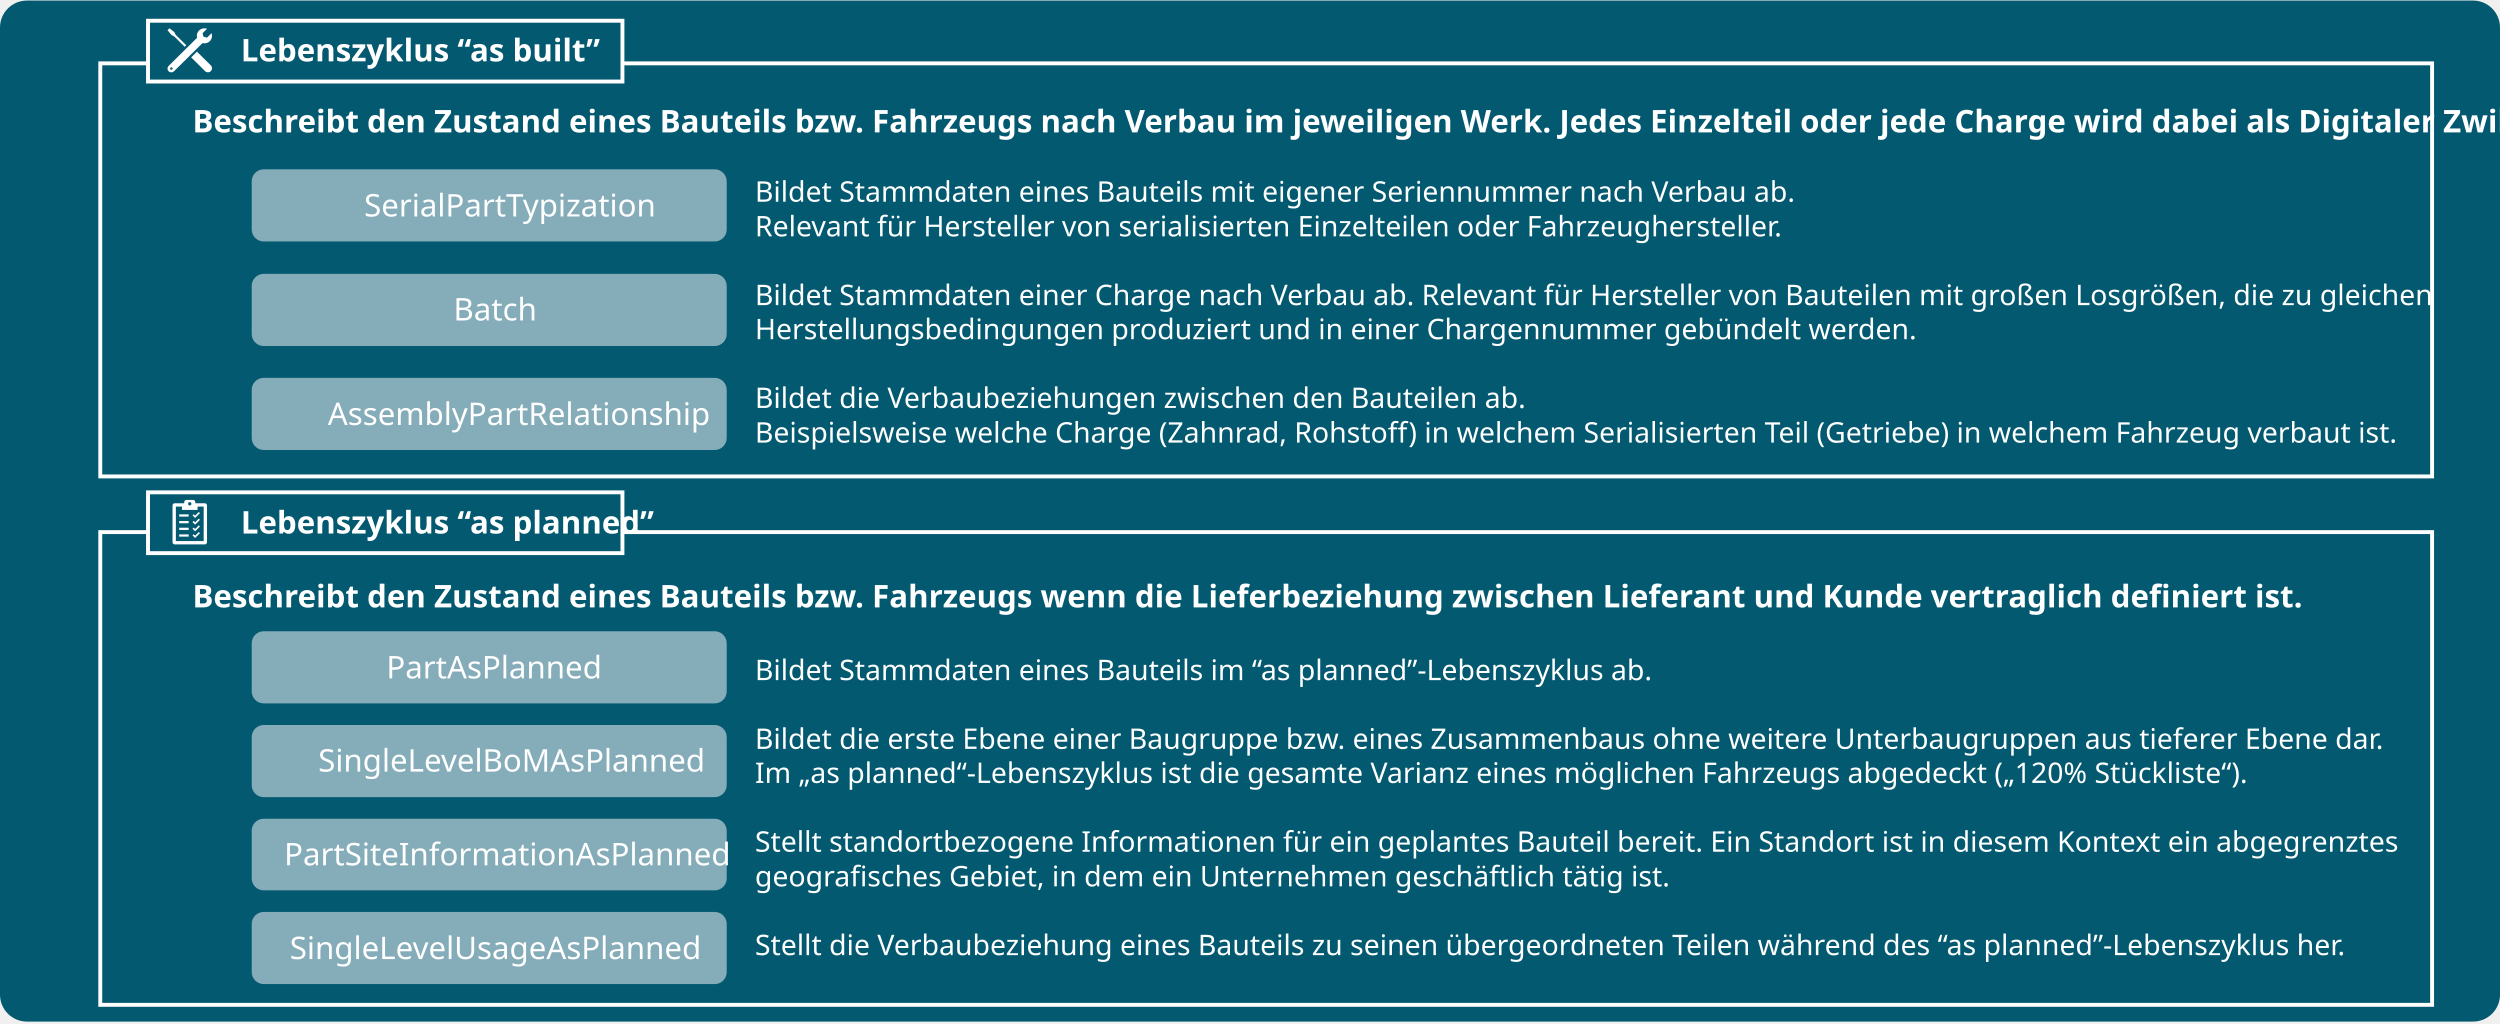
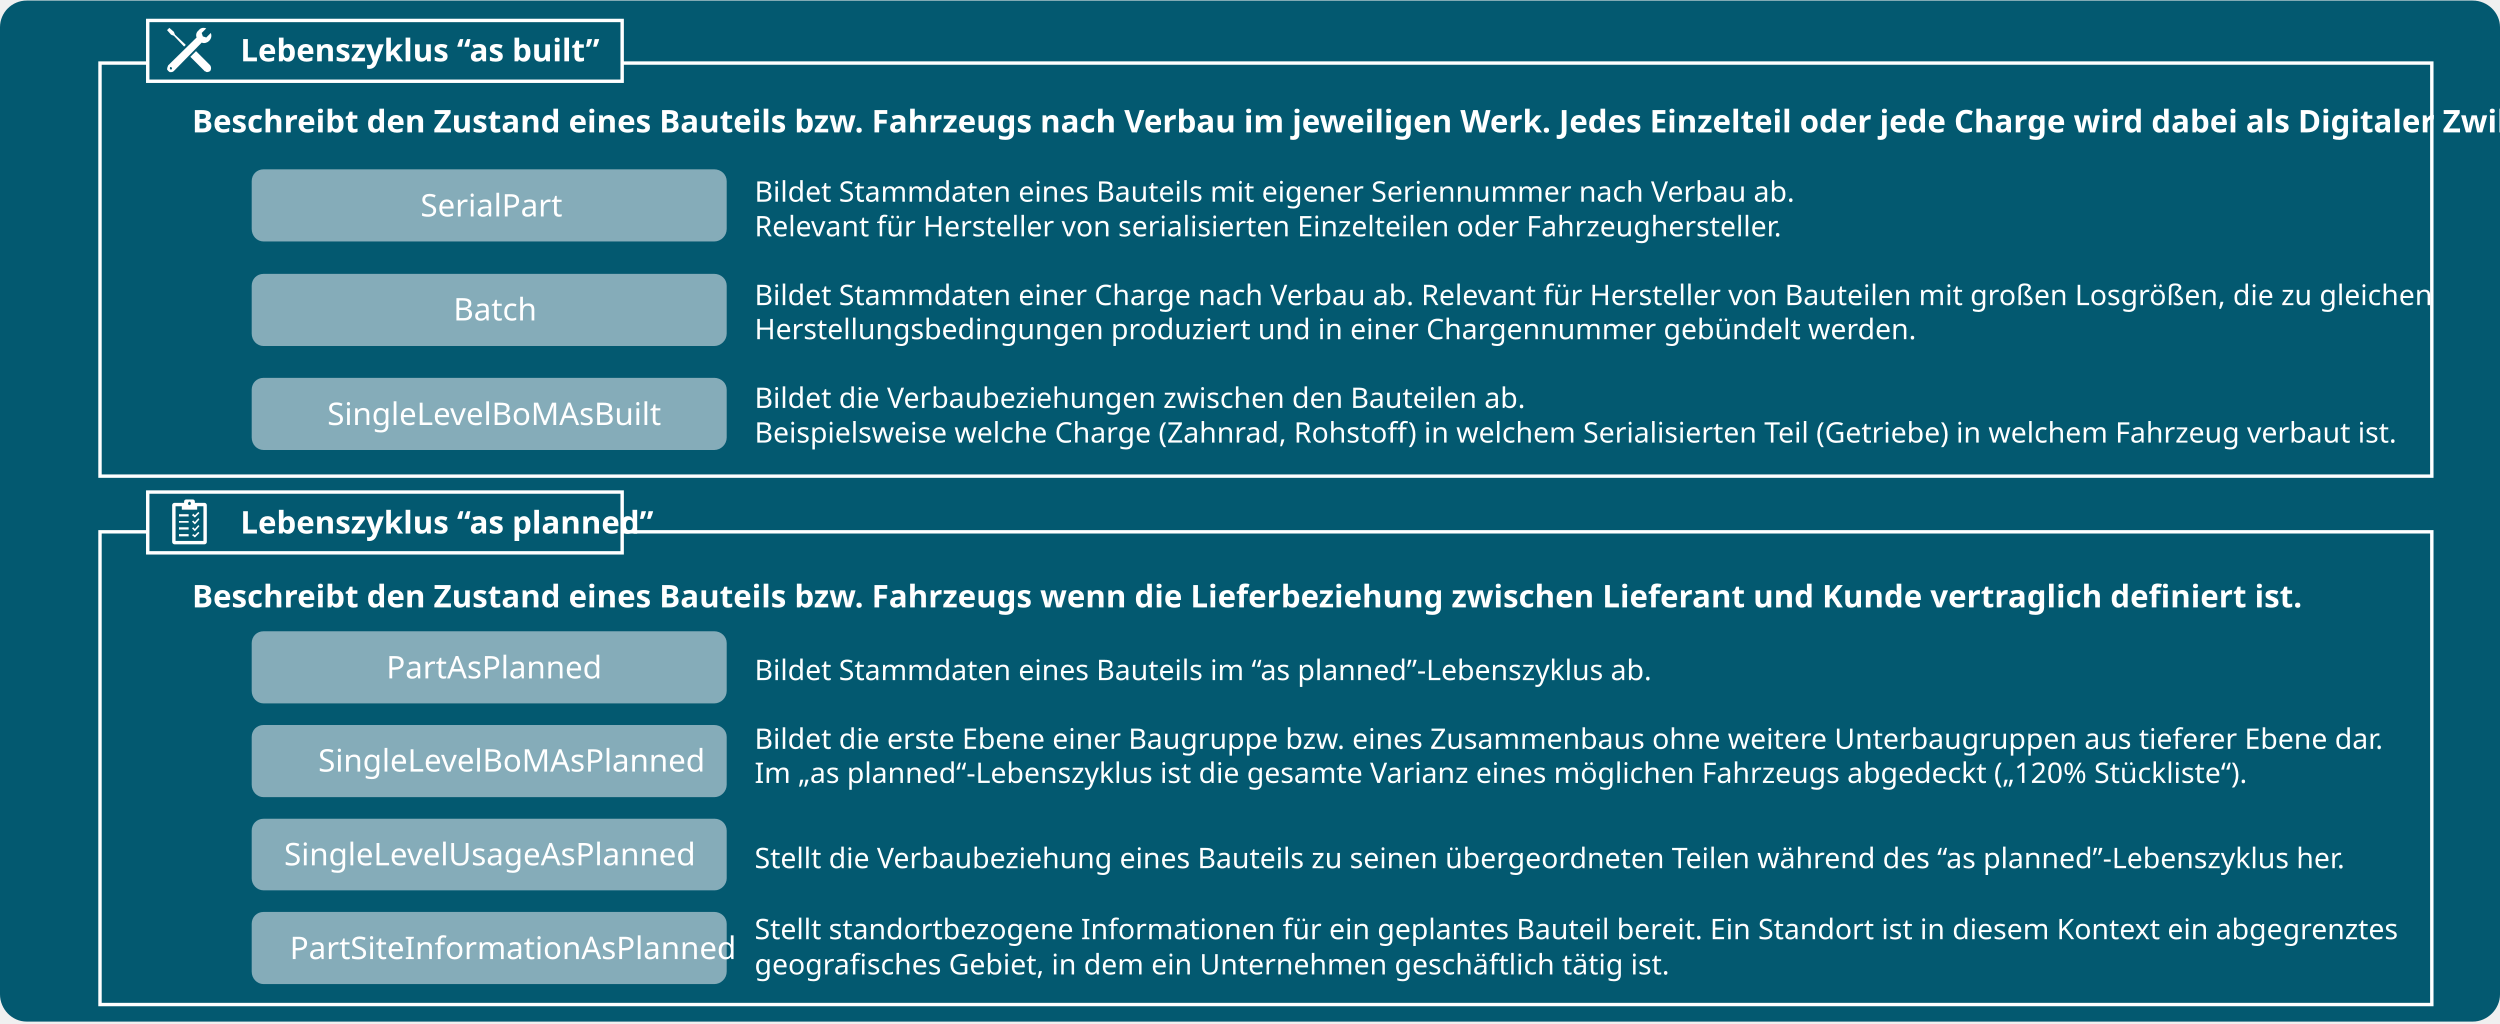
- <svg xmlns="http://www.w3.org/2000/svg" width="4400" height="1801" xml:space="preserve" overflow="hidden">
+ <svg xmlns="http://www.w3.org/2000/svg" width="4400" height="1801">
+   <style>.desc{fill:#ffffff;font-family:sans-serif;font-weight:400;font-size:50px;}</style>
  <g clip-path="url(#clip0)" transform="translate(0 -412)">
-     <path d="M0 460.407C-8.75279e-15 434.225 21.225 413 47.407 413L4352.59 413C4378.78 413 4400 434.225 4400 460.407L4400 2162.59C4400 2188.78 4378.78 2210 4352.59 2210L47.407 2210C21.225 2210 0 2188.78 0 2162.59Z" fill="#035970" />
-     <text fill="#FFFFFF" font-family="Arial Narrow,sans-serif" font-weight="700" font-size="55" transform="translate(338.69 645)">Beschreibt den Zustand eines Bauteils bzw. Fahrzeugs nach Verbau im jeweiligen Werk. Jedes Einzelteil oder jede Charge wird dabei als Digitaler Zwilling abgebildet.</text>
-     <text fill="#FFFFFF" font-family="sans-serif" font-weight="400" font-size="50" transform="translate(1328.69 767)">Bildet Stammdaten eines Bauteils mit eigener Seriennummer nach Verbau ab. </text>
-     <text fill="#FFFFFF" font-family="sans-serif" font-weight="400" font-size="50" transform="translate(1328.69 828)">Relevant für Hersteller von serialisierten Einzelteilen oder Fahrzeughersteller.</text>
-     <text fill="#FFFFFF" font-family="sans-serif" font-weight="400" font-size="50" transform="translate(1328.69 949)">Bildet Stammdaten einer Charge nach Verbau ab. Relevant für Hersteller von Bauteilen mit großen Losgrößen, die zu gleichen </text>
-     <text fill="#FFFFFF" font-family="sans-serif" font-weight="400" font-size="50" transform="translate(1328.69 1009)">Herstellungsbedingungen produziert und in einer Chargennummer gebündelt werden.</text>
-     <text fill="#FFFFFF" font-family="sans-serif" font-weight="400" font-size="50" transform="translate(1328.69 1130)">Bildet die Verbaubeziehungen zwischen den Bauteilen ab. </text>
-     <text fill="#FFFFFF" font-family="sans-serif" font-weight="400" font-size="50" transform="translate(1328.69 1191)">Beispielsweise welche Charge (Zahnrad, Rohstoff) in welchem Serialisierten Teil (Getriebe) in welchem Fahrzeug verbaut ist. </text>
-     <text fill="#FFFFFF" font-family="Arial Narrow,sans-serif" font-weight="700" font-size="55" transform="translate(338.69 1481)">Beschreibt den Zustand eines Bauteils bzw. Fahrzeugs wenn die Lieferbeziehung zwischen Lieferant und Kunde vertraglich definiert ist.</text>
-     <text fill="#FFFFFF" font-family="sans-serif" font-weight="400" font-size="50" transform="translate(1328.69 1609)">Bildet Stammdaten eines Bauteils im “as planned”-Lebenszyklus ab.</text>
-     <text fill="#FFFFFF" font-family="sans-serif" font-weight="400" font-size="50" transform="translate(1328.69 1730)">Bildet die erste Ebene einer Baugruppe bzw. eines Zusammenbaus ohne weitere Unterbaugruppen aus tieferer Ebene dar. </text>
-     <text fill="#FFFFFF" font-family="sans-serif" font-weight="400" font-size="50" transform="translate(1328.69 1790)">Im „as planned“-Lebenszyklus ist die gesamte Varianz eines möglichen Fahrzeugs abgedeckt („120% Stückliste“).</text>
-     <text fill="#FFFFFF" font-family="sans-serif" font-weight="400" font-size="50" transform="translate(1328.69 1911)">Stellt standortbezogene Informationen für ein geplantes Bauteil bereit. Ein Standort ist in diesem Kontext ein abgegrenztes</text>
-     <text fill="#FFFFFF" font-family="sans-serif" font-weight="400" font-size="50" transform="translate(1328.69 1972)">geografisches Gebiet, in dem ein Unternehmen geschäftlich tätig ist.</text>
-     <text fill="#FFFFFF" font-family="sans-serif" font-weight="400" font-size="50" transform="translate(1328.69 2093)">Stellt die Verbaubeziehung eines Bauteils zu seinen übergeordneten Teilen während des “as planned”-Lebenszyklus her.</text>
-     <path d="M443 731.167C443 719.477 452.477 710 464.167 710L1257.83 710C1269.52 710 1279 719.477 1279 731.167L1279 815.833C1279 827.523 1269.52 837 1257.83 837L464.167 837C452.477 837 443 827.523 443 815.833Z" fill="#85ACB9" />
-     <text fill="#FFFFFF" font-family="sans-serif" font-weight="400" font-size="55" transform="translate(640.804 793)">SerialPartTypization</text>
-     <path d="M443 915.167C443 903.477 452.477 894 464.167 894L1257.83 894C1269.52 894 1279 903.477 1279 915.167L1279 999.834C1279 1011.52 1269.52 1021 1257.83 1021L464.167 1021C452.477 1021 443 1011.52 443 999.834Z" fill="#85ACB9" />
-     <text fill="#FFFFFF" font-family="sans-serif" font-weight="400" font-size="55" transform="translate(798.07 976)">Batch</text>
-     <path d="M443 1098.17C443 1086.48 452.477 1077 464.167 1077L1257.83 1077C1269.52 1077 1279 1086.48 1279 1098.17L1279 1182.83C1279 1194.52 1269.52 1204 1257.83 1204L464.167 1204C452.477 1204 443 1194.52 443 1182.83Z" fill="#85ACB9" />
-     <text fill="#FFFFFF" font-family="sans-serif" font-weight="400" font-size="55" transform="translate(576.924 1160)">AssemblyPartRelationship</text>
-     <path d="M443 1544.17C443 1532.48 452.477 1523 464.167 1523L1257.83 1523C1269.52 1523 1279 1532.48 1279 1544.17L1279 1628.83C1279 1640.52 1269.52 1650 1257.83 1650L464.167 1650C452.477 1650 443 1640.52 443 1628.83Z" fill="#85ACB9" />
+     <path d="M0 460C0 434 21 413 47 413L4352 413C4378 413 4400 434 4400 460L4400 2162C4400 2188 4378 2210 4352 2210L47 2210C21 2210 0 2188 0 2162Z" fill="#035970" />
+     <text fill="#FFFFFF" font-family="Arial Narrow,sans-serif" font-weight="700" font-size="55" transform="translate(338 645)">Beschreibt den Zustand eines Bauteils bzw. Fahrzeugs nach Verbau im jeweiligen Werk. Jedes Einzelteil oder jede Charge wird dabei als Digitaler Zwilling abgebildet.</text>
+     <text class="desc" transform="translate(1328 767)">Bildet Stammdaten eines Bauteils mit eigener Seriennummer nach Verbau ab. </text>
+     <text class="desc" transform="translate(1328 828)">Relevant für Hersteller von serialisierten Einzelteilen oder Fahrzeughersteller.</text>
+     <text class="desc" transform="translate(1328 949)">Bildet Stammdaten einer Charge nach Verbau ab. Relevant für Hersteller von Bauteilen mit großen Losgrößen, die zu gleichen </text>
+     <text class="desc" transform="translate(1328 1009)">Herstellungsbedingungen produziert und in einer Chargennummer gebündelt werden.</text>
+     <text class="desc" transform="translate(1328 1130)">Bildet die Verbaubeziehungen zwischen den Bauteilen ab. </text>
+     <text class="desc" transform="translate(1328 1191)">Beispielsweise welche Charge (Zahnrad, Rohstoff) in welchem Serialisierten Teil (Getriebe) in welchem Fahrzeug verbaut ist. </text>
+     <text fill="#FFFFFF" font-family="Arial Narrow,sans-serif" font-weight="700" font-size="55" transform="translate(338 1481)">Beschreibt den Zustand eines Bauteils bzw. Fahrzeugs wenn die Lieferbeziehung zwischen Lieferant und Kunde vertraglich definiert ist.</text>
+     <text class="desc" transform="translate(1328 1609)">Bildet Stammdaten eines Bauteils im “as planned”-Lebenszyklus ab.</text>
+     <text class="desc" transform="translate(1328 1730)">Bildet die erste Ebene einer Baugruppe bzw. eines Zusammenbaus ohne weitere Unterbaugruppen aus tieferer Ebene dar. </text>
+     <text class="desc" transform="translate(1328 1790)">Im „as planned“-Lebenszyklus ist die gesamte Varianz eines möglichen Fahrzeugs abgedeckt („120% Stückliste“).</text>
+     <text class="desc" transform="translate(1328 1940)">Stellt die Verbaubeziehung eines Bauteils zu seinen übergeordneten Teilen während des “as planned”-Lebenszyklus her.</text>
+     <text class="desc" transform="translate(1328 2065)">Stellt standortbezogene Informationen für ein geplantes Bauteil bereit. Ein Standort ist in diesem Kontext ein abgegrenztes</text>
+     <text class="desc" transform="translate(1328 2127)">geografisches Gebiet, in dem ein Unternehmen geschäftlich tätig ist.</text>
+     <path d="M443 731C443 719 452 710 464 710L1257 710C1269 710 1279 719 1279 731L1279 815C1279 827 1269 837 1257 837L464 837C452 837 443 827 443 815Z" fill="#85ACB9" />
+     <text fill="#FFFFFF" font-family="sans-serif" font-weight="400" font-size="55" transform="translate(740 793)">SerialPart</text>
+     <path d="M443 915C443 903 452 894 464 894L1257 894C1269 894 1279 903 1279 915L1279 999C1279 1011 1269 1021 1257 1021L464 1021C452 1021 443 1011 443 999Z" fill="#85ACB9" />
+     <text fill="#FFFFFF" font-family="sans-serif" font-weight="400" font-size="55" transform="translate(798 976)">Batch</text>
+     <path d="M443 1098C443 1086 452 1077 464 1077L1257 1077C1269 1077 1279 1086 1279 1098L1279 1182C1279 1194 1269 1204 1257 1204L464 1204C452 1204 443 1194 443 1182Z" fill="#85ACB9" />
+     <text fill="#FFFFFF" font-family="sans-serif" font-weight="400" font-size="55" transform="translate(576 1160)">SingleLevelBoMAsBuilt</text>
+     <path d="M443 1544C443 1532 452 1523 464 1523L1257 1523C1269 1523 1279 1532 1279 1544L1279 1628C1279 1640 1269 1650 1257 1650L464 1650C452 1650 443 1640 443 1628Z" fill="#85ACB9" />
    <text fill="#FFFFFF" font-family="sans-serif" font-weight="400" font-size="55" transform="translate(680 1606)">PartAsPlanned</text>
-     <path d="M443 1709.17C443 1697.48 452.477 1688 464.167 1688L1257.83 1688C1269.52 1688 1279 1697.48 1279 1709.17L1279 1793.83C1279 1805.52 1269.52 1815 1257.83 1815L464.167 1815C452.477 1815 443 1805.52 443 1793.83Z" fill="#85ACB9" />
+     <path d="M443 1709C443 1697 452 1688 464 1688L1257 1688C1269 1688 1279 1697 1279 1709L1279 1793C1279 1805 1269 1815 1257 1815L464 1815C452 1815 443 1805 443 1793Z" fill="#85ACB9" />
    <text fill="#FFFFFF" font-family="sans-serif" font-weight="400" font-size="55" transform="translate(560 1770)">SingleLevelBoMAsPlanned</text>
-     <path d="M443 1874C443 1862.4 452.402 1853 464.001 1853L1258 1853C1269.6 1853 1279 1862.4 1279 1874L1279 1958C1279 1969.6 1269.6 1979 1258 1979L464.001 1979C452.402 1979 443 1969.6 443 1958Z" fill="#85ACB9" />
-     <text fill="#FFFFFF" font-family="sans-serif" font-weight="400" font-size="55" transform="translate(500 1935)">PartSiteInformationAsPlanned</text>
-     <path d="M443 2038.17C443 2026.48 452.477 2017 464.167 2017L1257.83 2017C1269.52 2017 1279 2026.48 1279 2038.17L1279 2122.83C1279 2134.52 1269.52 2144 1257.83 2144L464.167 2144C452.477 2144 443 2134.52 443 2122.83Z" fill="#85ACB9" />
-     <text fill="#FFFFFF" font-family="sans-serif" font-weight="400" font-size="55" transform="translate(510 2100)">SingleLevelUsageAsPlanned</text>
-     <rect x="176.5" y="523.5" width="4104" height="727" stroke="#FFFFFF" stroke-width="6.875" stroke-linecap="butt" stroke-linejoin="miter" stroke-miterlimit="8" stroke-opacity="1" fill="none" />
-     <rect x="260.5" y="448.5" width="835" height="107" stroke="#FFFFFF" stroke-width="6.875" stroke-linecap="butt" stroke-linejoin="miter" stroke-miterlimit="8" stroke-opacity="1" fill="#035970" />
-     <text fill="#FFFFFF" font-family="Arial Narrow,sans-serif" font-weight="700" font-size="55" transform="translate(423.81 520)">Lebenszyklus “as built”</text>
+     <path d="M443 1874C443 1862 452 1853 464 1853L1258 1853C1269 1853 1279 1862 1279 1874L1279 1958C1279 1969 1269 1979 1258 1979L464 1979C452 1979 443 1969 443 1958Z" fill="#85ACB9" />
+     <text fill="#FFFFFF" font-family="sans-serif" font-weight="400" font-size="55" transform="translate(500 1935)">SingleLevelUsageAsPlanned</text>
+     <path d="M443 2038C443 2026 452 2017 464 2017L1257 2017C1269 2017 1279 2026 1279 2038L1279 2122C1279 2134 1269 2144 1257 2144L464 2144C452 2144 443 2134 443 2122Z" fill="#85ACB9" />
+     <text fill="#FFFFFF" font-family="sans-serif" font-weight="400" font-size="55" transform="translate(510 2100)">PartSiteInformationAsPlanned</text>
+     <rect x="176" y="523" width="4104" height="727" stroke="#FFFFFF" stroke-width="6" fill="none" />
+     <rect x="260" y="448" width="835" height="107" stroke="#FFFFFF" stroke-width="6" fill="#035970" />
+     <text fill="#FFFFFF" font-family="Arial Narrow,sans-serif" font-weight="700" font-size="55" transform="translate(423 520)">Lebenszyklus “as built”</text>
    <g clip-path="url(#clip1)">
      <g clip-path="url(#clip2)">
        <g clip-path="url(#clip3)">
-           <path d="M15.984 80.212C15.306 80.891 14.434 81.084 13.562 80.697 12.691 80.309 12.206 79.534 12.206 78.662 12.206 77.79 12.787 76.919 13.562 76.628 14.434 76.24 15.306 76.434 15.984 77.112 16.856 77.887 16.856 79.341 15.984 80.212ZM84.378 16.372 76.531 24.219 70.331 22.572 68.781 16.469 76.628 8.622C71.978 6.878 66.747 7.944 63.066 11.238 59.384 14.628 57.931 19.666 59.191 24.509L9.784 73.915C8.041 75.562 7.362 78.081 7.944 80.406 8.525 82.731 10.366 84.572 12.691 85.153 15.016 85.734 17.438 85.056 19.181 83.312L68.587 33.906C73.431 35.166 78.469 33.712 81.859 30.031 85.153 26.35 86.219 21.022 84.378 16.372Z" fill="#FFFFFF" fill-rule="nonzero" transform="matrix(1.01075 0 0 1 287 454)" />
-           <path d="M83.99 73.915 58.997 48.922 48.922 58.997 73.141 83.216 74.012 84.087 74.109 83.99C76.919 86.025 80.794 85.637 83.216 83.216 85.637 80.697 85.928 76.822 83.99 73.915Z" fill="#FFFFFF" fill-rule="nonzero" transform="matrix(1.01075 0 0 1 287 454)" />
-           <path d="M21.894 19.181 21.991 19.084 19.472 14.434 11.141 7.75 7.75 11.141 14.434 19.472 19.084 21.991 19.181 21.894 37.684 40.397 40.397 37.684Z" fill="#FFFFFF" fill-rule="nonzero" transform="matrix(1.01075 0 0 1 287 454)" />
+           <path d="M15 80C15 80 14 81 13 80 12 80 12 79 12 78 12 77 12 76 13 76 14 76 15 76 15 77 16 77 16 79 15 80ZM84 16 76 24 70 22 68 16 76 8C71 6 66 7 63 11 59 14 57 19 59 24L9 73C8 75 7 78 7 80 8 82 10 84 12 85 15 85 17 85 19 83L68 33C73 35 78 33 81 30 85 26 86 21 84 16Z" fill="#FFFFFF" transform="matrix(1 0 0 1 287 454)" />
+           <path d="M83 73 58 48 48 58 73 83 74 84 74 83C76 86 80 85 83 83 85 80 85 76 83 73Z" fill="#FFFFFF" transform="matrix(1 0 0 1 287 454)" />
+           <path d="M21 19 21 19 19 14 11 7 7 11 14 19 19 21 19 21 37 40 40 37Z" fill="#FFFFFF" transform="matrix(1 0 0 1 287 454)" />
        </g>
      </g>
    </g>
-     <rect x="176.5" y="1348.5" width="4104" height="832" stroke="#FFFFFF" stroke-width="6.875" stroke-linecap="butt" stroke-linejoin="miter" stroke-miterlimit="8" stroke-opacity="1" fill="none" />
-     <rect x="260.5" y="1278.5" width="835" height="107" stroke="#FFFFFF" stroke-width="6.875" stroke-linecap="butt" stroke-linejoin="miter" stroke-miterlimit="8" stroke-opacity="1" fill="#035970" />
-     <text fill="#FFFFFF" font-family="Arial Narrow,sans-serif" font-weight="700" font-size="55" transform="translate(423.81 1351)">Lebenszyklus “as planned”</text>
+     <rect x="176" y="1348" width="4104" height="832" stroke="#FFFFFF" stroke-width="6" fill="none" />
+     <rect x="260" y="1278" width="835" height="107" stroke="#FFFFFF" stroke-width="6" fill="#035970" />
+     <text fill="#FFFFFF" font-family="Arial Narrow,sans-serif" font-weight="700" font-size="55" transform="translate(423 1351)">Lebenszyklus “as planned”</text>
    <g clip-path="url(#clip4)">
      <g clip-path="url(#clip5)">
        <g clip-path="url(#clip6)">
-           <path d="M22.521 19.583 33.292 19.583 33.292 25.458 60.708 25.458 60.708 19.583 71.479 19.583 71.479 80.291 22.521 80.291 22.521 19.583ZM47.098 11.75C48.664 11.75 49.937 13.121 49.937 14.688 49.937 16.352 48.664 17.625 47 17.625 45.335 17.625 44.062 16.352 44.062 14.688 44.062 13.023 45.335 11.75 47.098 11.75ZM16.646 17.625 16.646 82.25C16.646 84.404 18.408 86.166 20.562 86.166L73.437 86.166C75.591 86.166 77.354 84.404 77.354 82.25L77.354 17.625C77.354 15.471 75.591 13.708 73.437 13.708L56.792 13.708 56.792 11.75C56.792 9.596 55.029 7.833 52.875 7.833L41.125 7.833C38.971 7.833 37.208 9.596 37.208 11.75L37.208 13.708 20.562 13.708C18.408 13.708 16.646 15.471 16.646 17.625Z" fill="#FFFFFF" fill-rule="nonzero" transform="translate(287 1284)" />
-           <path d="M28.396 33.292 45.042 33.292 45.042 37.208 28.396 37.208Z" fill="#FFFFFF" fill-rule="nonzero" transform="translate(287 1284)" />
-           <path d="M28.396 45.042 45.042 45.042 45.042 48.958 28.396 48.958Z" fill="#FFFFFF" fill-rule="nonzero" transform="translate(287 1284)" />
-           <path d="M28.396 56.792 45.042 56.792 45.042 60.708 28.396 60.708Z" fill="#FFFFFF" fill-rule="nonzero" transform="translate(287 1284)" />
-           <path d="M28.396 68.541 45.042 68.541 45.042 72.458 28.396 72.458Z" fill="#FFFFFF" fill-rule="nonzero" transform="translate(287 1284)" />
-           <path d="M51.798 35.054 53.854 32.998 56.4 35.544 62.862 29.081 64.919 31.137 56.4 39.656Z" fill="#FFFFFF" fill-rule="nonzero" transform="translate(287 1284)" />
-           <path d="M51.798 46.804 53.854 44.748 56.4 47.294 62.862 40.831 64.919 42.887 56.4 51.406Z" fill="#FFFFFF" fill-rule="nonzero" transform="translate(287 1284)" />
-           <path d="M51.798 58.554 53.854 56.498 56.4 59.044 62.862 52.581 64.919 54.637 56.4 63.156Z" fill="#FFFFFF" fill-rule="nonzero" transform="translate(287 1284)" />
-           <path d="M51.798 70.304 53.854 68.248 56.4 70.794 62.862 64.331 64.919 66.387 56.4 74.906Z" fill="#FFFFFF" fill-rule="nonzero" transform="translate(287 1284)" />
+           <path d="M22 19 33 19 33 25 60 25 60 19 71 19 71 80 22 80 22 19ZM47 11C48 11 49 13 49 14 49 16 48 17 46 17 45 17 44 16 44 14 44 13 45 11 47 11ZM16 17 16 82C16 84 18 86 20 86L73 86C75 86 77 84 77 82L77 17C77 15 75 13 73 13L56 13 56 11C56 9 55 7 52 7L41 7C38 7 37 9 37 11L37 13 20 13C18 13 16 15 16 17Z" fill="#FFFFFF" transform="translate(287 1284)" />
+           <path d="M28 33 45 33 45 37 28 37Z" fill="#FFFFFF" transform="translate(287 1284)" />
+           <path d="M28 45 45 45 45 48 28 48Z" fill="#FFFFFF" transform="translate(287 1284)" />
+           <path d="M28 56 45 56 45 60 28 60Z" fill="#FFFFFF" transform="translate(287 1284)" />
+           <path d="M28 68 45 68 45 72 28 72Z" fill="#FFFFFF" transform="translate(287 1284)" />
+           <path d="M51 35 53 32 56 35 62 29 64 31 56 39Z" fill="#FFFFFF" transform="translate(287 1284)" />
+           <path d="M51 46 53 44 56 47 62 40 64 42 56 51Z" fill="#FFFFFF" transform="translate(287 1284)" />
+           <path d="M51 58 53 56 56 59 62 52 64 54 56 63Z" fill="#FFFFFF" transform="translate(287 1284)" />
+           <path d="M51 70 53 68 56 70 62 64 64 66 56 74Z" fill="#FFFFFF" transform="translate(287 1284)" />
        </g>
      </g>
    </g>
  </g>
</svg>
